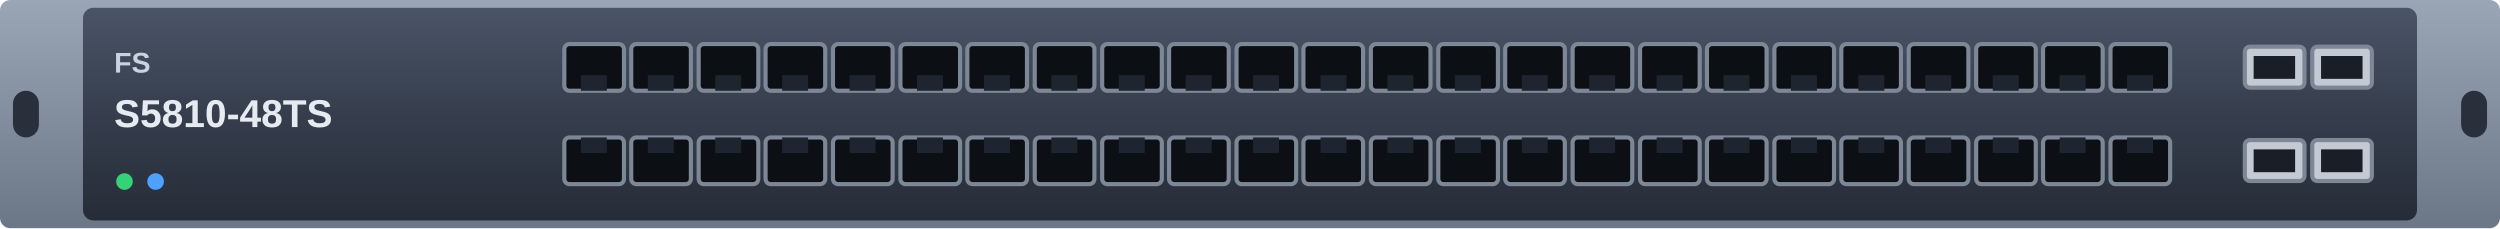
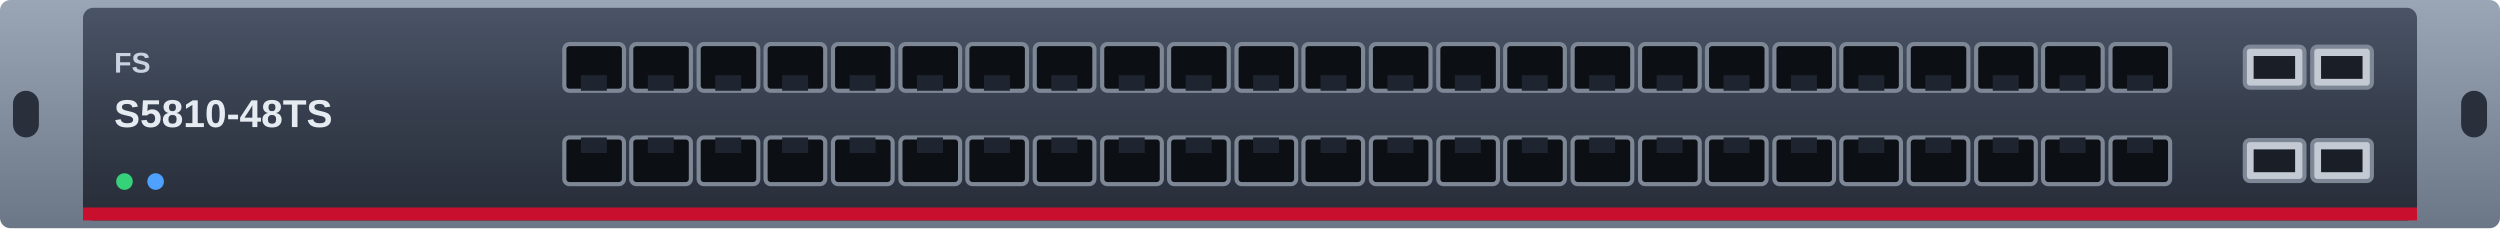
<svg xmlns="http://www.w3.org/2000/svg" viewBox="0 0 482 44" width="482" height="44">
  <defs>
    <linearGradient id="m" x1="0" y1="0" x2="0" y2="1">
      <stop offset="0" stop-color="#4a5466" />
      <stop offset=".5" stop-color="#363e4d" />
      <stop offset="1" stop-color="#262c37" />
    </linearGradient>
    <linearGradient id="l" x1="0" y1="0" x2="0" y2="1">
      <stop offset="0" stop-color="#f4f6f9" />
      <stop offset="1" stop-color="#d5dae2" />
    </linearGradient>
    <linearGradient id="g" x1="0" y1="0" x2="0" y2="1">
      <stop offset="0" stop-color="#9aa5b5" />
      <stop offset="1" stop-color="#6b7687" />
    </linearGradient>
    <linearGradient id="s" x1="0" y1="0" x2="0" y2="1">
      <stop offset="0" stop-color="#1b2a3f" />
      <stop offset="1" stop-color="#0d1624" />
    </linearGradient>
  </defs>
  <rect x="0" y="0" width="482" height="44" rx="2" fill="url(#g)" />
  <rect x="2.5" y="17.5" width="5" height="9" rx="2.5" fill="#2a303b" />
  <rect x="474.5" y="17.5" width="5" height="9" rx="2.5" fill="#2a303b" />
  <rect x="16" y="1.5" width="450" height="41" rx="2" fill="url(#m)" />
+   <rect x="16" y="40" width="450" height="2.5" fill="#c8102e" />
  <text x="22" y="14" font-family="Arial,Helvetica,sans-serif" font-size="5.5" font-weight="700" fill="#c9d2df">FS</text>
  <text x="22" y="24.5" font-family="Arial,Helvetica,sans-serif" font-size="7.5" font-weight="700" fill="#e6ebf2">S5810-48TS</text>
  <circle cx="24" cy="35" r="1.6" fill="#36d27a" />
  <circle cx="30" cy="35" r="1.6" fill="#4ea1ff" />
  <rect x="108.8" y="8.5" width="11.5" height="9" rx="1" fill="#0c0f14" stroke="#7d8796" stroke-width=".8" />
  <rect x="112" y="14.5" width="5" height="3" fill="#1f2530" />
  <rect x="108.8" y="26.5" width="11.5" height="9" rx="1" fill="#0c0f14" stroke="#7d8796" stroke-width=".8" />
  <rect x="112" y="26.5" width="5" height="3" fill="#1f2530" />
  <rect x="121.7" y="8.5" width="11.5" height="9" rx="1" fill="#0c0f14" stroke="#7d8796" stroke-width=".8" />
  <rect x="124.9" y="14.5" width="5" height="3" fill="#1f2530" />
  <rect x="121.7" y="26.5" width="11.5" height="9" rx="1" fill="#0c0f14" stroke="#7d8796" stroke-width=".8" />
  <rect x="124.9" y="26.5" width="5" height="3" fill="#1f2530" />
  <rect x="134.7" y="8.5" width="11.5" height="9" rx="1" fill="#0c0f14" stroke="#7d8796" stroke-width=".8" />
  <rect x="137.9" y="14.5" width="5" height="3" fill="#1f2530" />
  <rect x="134.7" y="26.5" width="11.5" height="9" rx="1" fill="#0c0f14" stroke="#7d8796" stroke-width=".8" />
  <rect x="137.9" y="26.5" width="5" height="3" fill="#1f2530" />
  <rect x="147.6" y="8.5" width="11.5" height="9" rx="1" fill="#0c0f14" stroke="#7d8796" stroke-width=".8" />
  <rect x="150.8" y="14.5" width="5" height="3" fill="#1f2530" />
  <rect x="147.6" y="26.5" width="11.5" height="9" rx="1" fill="#0c0f14" stroke="#7d8796" stroke-width=".8" />
  <rect x="150.8" y="26.5" width="5" height="3" fill="#1f2530" />
  <rect x="160.6" y="8.5" width="11.5" height="9" rx="1" fill="#0c0f14" stroke="#7d8796" stroke-width=".8" />
  <rect x="163.8" y="14.5" width="5" height="3" fill="#1f2530" />
  <rect x="160.6" y="26.5" width="11.5" height="9" rx="1" fill="#0c0f14" stroke="#7d8796" stroke-width=".8" />
  <rect x="163.8" y="26.5" width="5" height="3" fill="#1f2530" />
  <rect x="173.6" y="8.5" width="11.5" height="9" rx="1" fill="#0c0f14" stroke="#7d8796" stroke-width=".8" />
  <rect x="176.8" y="14.5" width="5" height="3" fill="#1f2530" />
  <rect x="173.6" y="26.5" width="11.5" height="9" rx="1" fill="#0c0f14" stroke="#7d8796" stroke-width=".8" />
  <rect x="176.8" y="26.5" width="5" height="3" fill="#1f2530" />
  <rect x="186.5" y="8.5" width="11.5" height="9" rx="1" fill="#0c0f14" stroke="#7d8796" stroke-width=".8" />
  <rect x="189.7" y="14.5" width="5" height="3" fill="#1f2530" />
  <rect x="186.5" y="26.5" width="11.5" height="9" rx="1" fill="#0c0f14" stroke="#7d8796" stroke-width=".8" />
  <rect x="189.7" y="26.5" width="5" height="3" fill="#1f2530" />
  <rect x="199.5" y="8.5" width="11.5" height="9" rx="1" fill="#0c0f14" stroke="#7d8796" stroke-width=".8" />
  <rect x="202.7" y="14.5" width="5" height="3" fill="#1f2530" />
  <rect x="199.5" y="26.5" width="11.5" height="9" rx="1" fill="#0c0f14" stroke="#7d8796" stroke-width=".8" />
  <rect x="202.7" y="26.5" width="5" height="3" fill="#1f2530" />
  <rect x="212.5" y="8.5" width="11.5" height="9" rx="1" fill="#0c0f14" stroke="#7d8796" stroke-width=".8" />
  <rect x="215.7" y="14.5" width="5" height="3" fill="#1f2530" />
  <rect x="212.5" y="26.5" width="11.5" height="9" rx="1" fill="#0c0f14" stroke="#7d8796" stroke-width=".8" />
  <rect x="215.7" y="26.5" width="5" height="3" fill="#1f2530" />
  <rect x="225.4" y="8.5" width="11.5" height="9" rx="1" fill="#0c0f14" stroke="#7d8796" stroke-width=".8" />
  <rect x="228.6" y="14.5" width="5" height="3" fill="#1f2530" />
  <rect x="225.4" y="26.5" width="11.5" height="9" rx="1" fill="#0c0f14" stroke="#7d8796" stroke-width=".8" />
  <rect x="228.6" y="26.5" width="5" height="3" fill="#1f2530" />
  <rect x="238.4" y="8.5" width="11.5" height="9" rx="1" fill="#0c0f14" stroke="#7d8796" stroke-width=".8" />
  <rect x="241.6" y="14.5" width="5" height="3" fill="#1f2530" />
  <rect x="238.4" y="26.5" width="11.5" height="9" rx="1" fill="#0c0f14" stroke="#7d8796" stroke-width=".8" />
  <rect x="241.6" y="26.5" width="5" height="3" fill="#1f2530" />
  <rect x="251.3" y="8.5" width="11.5" height="9" rx="1" fill="#0c0f14" stroke="#7d8796" stroke-width=".8" />
  <rect x="254.6" y="14.5" width="5" height="3" fill="#1f2530" />
  <rect x="251.3" y="26.5" width="11.5" height="9" rx="1" fill="#0c0f14" stroke="#7d8796" stroke-width=".8" />
  <rect x="254.6" y="26.5" width="5" height="3" fill="#1f2530" />
  <rect x="264.3" y="8.5" width="11.5" height="9" rx="1" fill="#0c0f14" stroke="#7d8796" stroke-width=".8" />
  <rect x="267.5" y="14.5" width="5" height="3" fill="#1f2530" />
  <rect x="264.3" y="26.5" width="11.5" height="9" rx="1" fill="#0c0f14" stroke="#7d8796" stroke-width=".8" />
  <rect x="267.5" y="26.5" width="5" height="3" fill="#1f2530" />
  <rect x="277.3" y="8.5" width="11.5" height="9" rx="1" fill="#0c0f14" stroke="#7d8796" stroke-width=".8" />
  <rect x="280.5" y="14.5" width="5" height="3" fill="#1f2530" />
  <rect x="277.3" y="26.5" width="11.5" height="9" rx="1" fill="#0c0f14" stroke="#7d8796" stroke-width=".8" />
  <rect x="280.5" y="26.5" width="5" height="3" fill="#1f2530" />
  <rect x="290.2" y="8.5" width="11.5" height="9" rx="1" fill="#0c0f14" stroke="#7d8796" stroke-width=".8" />
  <rect x="293.4" y="14.5" width="5" height="3" fill="#1f2530" />
  <rect x="290.2" y="26.5" width="11.5" height="9" rx="1" fill="#0c0f14" stroke="#7d8796" stroke-width=".8" />
  <rect x="293.4" y="26.5" width="5" height="3" fill="#1f2530" />
  <rect x="303.2" y="8.5" width="11.5" height="9" rx="1" fill="#0c0f14" stroke="#7d8796" stroke-width=".8" />
  <rect x="306.4" y="14.5" width="5" height="3" fill="#1f2530" />
  <rect x="303.2" y="26.5" width="11.5" height="9" rx="1" fill="#0c0f14" stroke="#7d8796" stroke-width=".8" />
  <rect x="306.4" y="26.5" width="5" height="3" fill="#1f2530" />
  <rect x="316.2" y="8.5" width="11.5" height="9" rx="1" fill="#0c0f14" stroke="#7d8796" stroke-width=".8" />
  <rect x="319.4" y="14.5" width="5" height="3" fill="#1f2530" />
  <rect x="316.2" y="26.5" width="11.5" height="9" rx="1" fill="#0c0f14" stroke="#7d8796" stroke-width=".8" />
  <rect x="319.4" y="26.5" width="5" height="3" fill="#1f2530" />
  <rect x="329.1" y="8.5" width="11.5" height="9" rx="1" fill="#0c0f14" stroke="#7d8796" stroke-width=".8" />
  <rect x="332.3" y="14.5" width="5" height="3" fill="#1f2530" />
  <rect x="329.1" y="26.5" width="11.5" height="9" rx="1" fill="#0c0f14" stroke="#7d8796" stroke-width=".8" />
  <rect x="332.3" y="26.5" width="5" height="3" fill="#1f2530" />
  <rect x="342.1" y="8.5" width="11.5" height="9" rx="1" fill="#0c0f14" stroke="#7d8796" stroke-width=".8" />
  <rect x="345.3" y="14.5" width="5" height="3" fill="#1f2530" />
  <rect x="342.1" y="26.5" width="11.5" height="9" rx="1" fill="#0c0f14" stroke="#7d8796" stroke-width=".8" />
  <rect x="345.3" y="26.5" width="5" height="3" fill="#1f2530" />
  <rect x="355" y="8.5" width="11.5" height="9" rx="1" fill="#0c0f14" stroke="#7d8796" stroke-width=".8" />
  <rect x="358.3" y="14.5" width="5" height="3" fill="#1f2530" />
  <rect x="355" y="26.5" width="11.5" height="9" rx="1" fill="#0c0f14" stroke="#7d8796" stroke-width=".8" />
  <rect x="358.3" y="26.5" width="5" height="3" fill="#1f2530" />
  <rect x="368" y="8.5" width="11.5" height="9" rx="1" fill="#0c0f14" stroke="#7d8796" stroke-width=".8" />
  <rect x="371.2" y="14.5" width="5" height="3" fill="#1f2530" />
  <rect x="368" y="26.5" width="11.5" height="9" rx="1" fill="#0c0f14" stroke="#7d8796" stroke-width=".8" />
  <rect x="371.2" y="26.5" width="5" height="3" fill="#1f2530" />
  <rect x="381" y="8.5" width="11.5" height="9" rx="1" fill="#0c0f14" stroke="#7d8796" stroke-width=".8" />
  <rect x="384.2" y="14.5" width="5" height="3" fill="#1f2530" />
  <rect x="381" y="26.5" width="11.5" height="9" rx="1" fill="#0c0f14" stroke="#7d8796" stroke-width=".8" />
  <rect x="384.2" y="26.5" width="5" height="3" fill="#1f2530" />
  <rect x="393.9" y="8.5" width="11.5" height="9" rx="1" fill="#0c0f14" stroke="#7d8796" stroke-width=".8" />
  <rect x="397.1" y="14.5" width="5" height="3" fill="#1f2530" />
  <rect x="393.9" y="26.5" width="11.5" height="9" rx="1" fill="#0c0f14" stroke="#7d8796" stroke-width=".8" />
  <rect x="397.1" y="26.5" width="5" height="3" fill="#1f2530" />
  <rect x="406.9" y="8.5" width="11.5" height="9" rx="1" fill="#0c0f14" stroke="#7d8796" stroke-width=".8" />
  <rect x="410.1" y="14.5" width="5" height="3" fill="#1f2530" />
  <rect x="406.9" y="26.5" width="11.5" height="9" rx="1" fill="#0c0f14" stroke="#7d8796" stroke-width=".8" />
  <rect x="410.1" y="26.5" width="5" height="3" fill="#1f2530" />
  <rect x="432.8" y="9" width="11.5" height="7.9" rx="1" fill="#c4cad3" stroke="#7d8796" stroke-width=".8" />
  <rect x="434.5" y="10.8" width="8" height="4.4" fill="#1a1f27" />
  <rect x="432.8" y="27" width="11.5" height="7.9" rx="1" fill="#c4cad3" stroke="#7d8796" stroke-width=".8" />
  <rect x="434.5" y="28.8" width="8" height="4.4" fill="#1a1f27" />
  <rect x="445.8" y="9" width="11.5" height="7.9" rx="1" fill="#c4cad3" stroke="#7d8796" stroke-width=".8" />
  <rect x="447.5" y="10.8" width="8" height="4.4" fill="#1a1f27" />
  <rect x="445.8" y="27" width="11.5" height="7.9" rx="1" fill="#c4cad3" stroke="#7d8796" stroke-width=".8" />
  <rect x="447.5" y="28.8" width="8" height="4.4" fill="#1a1f27" />
</svg>
